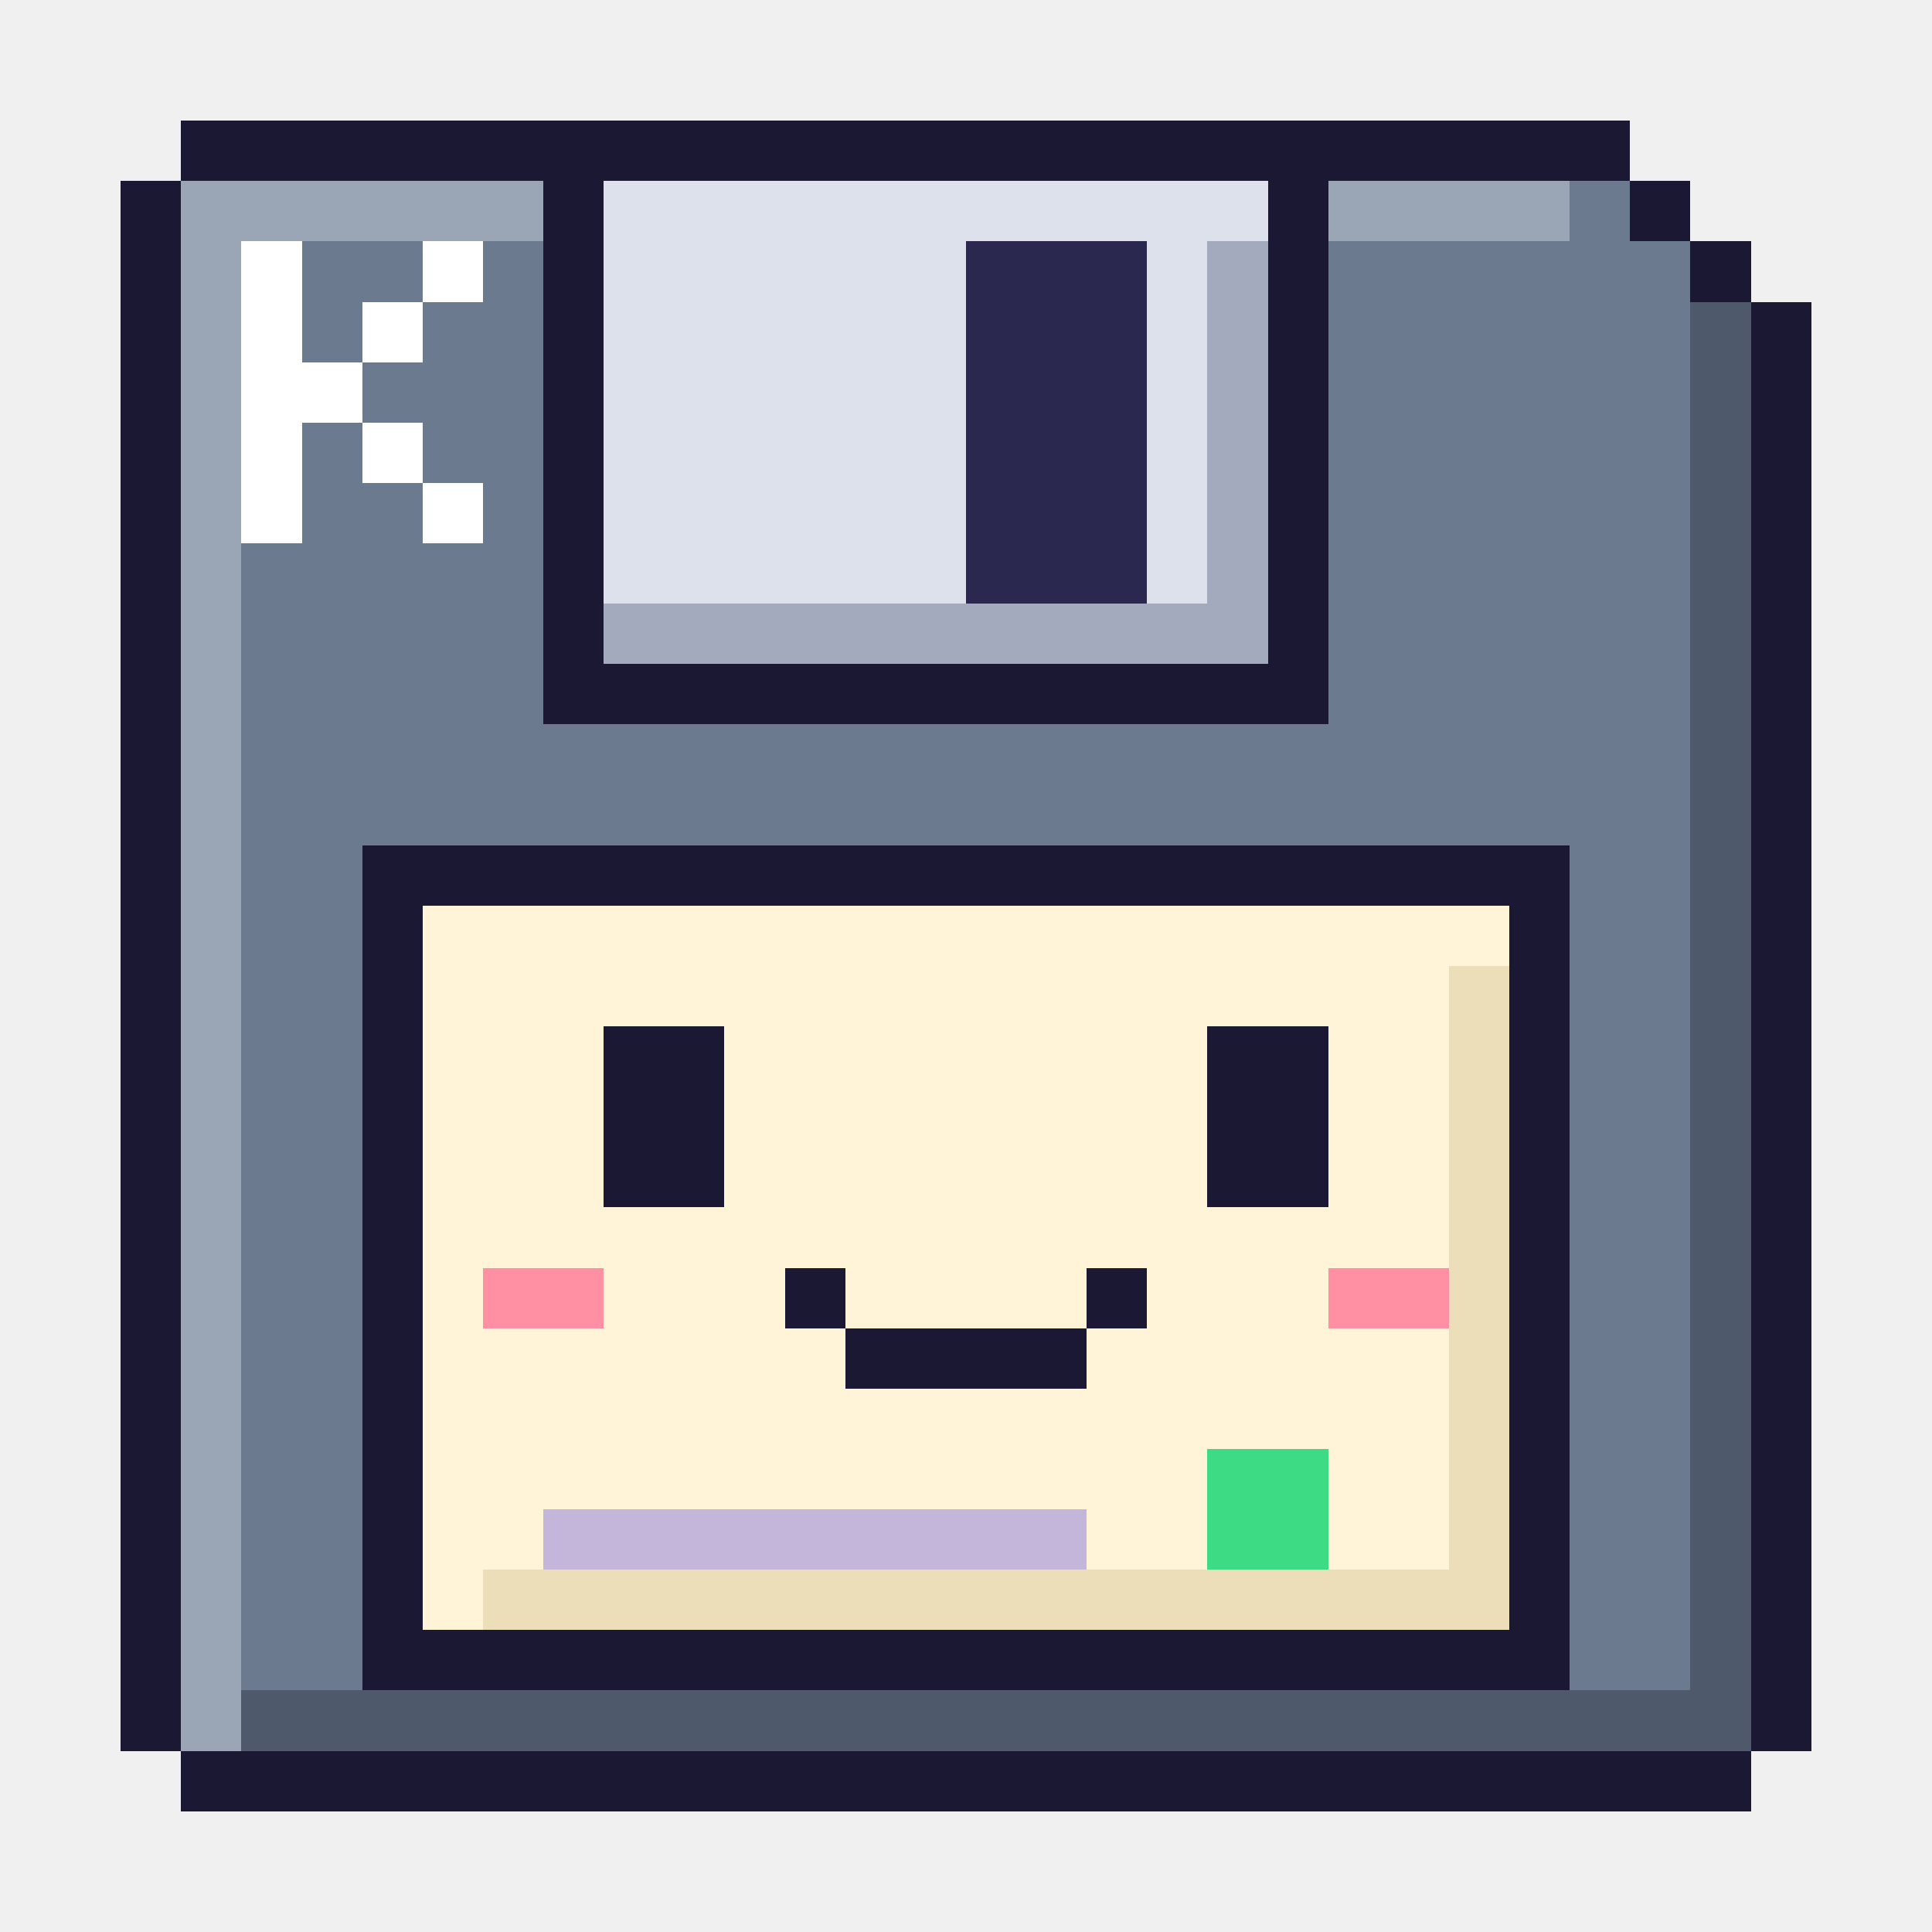
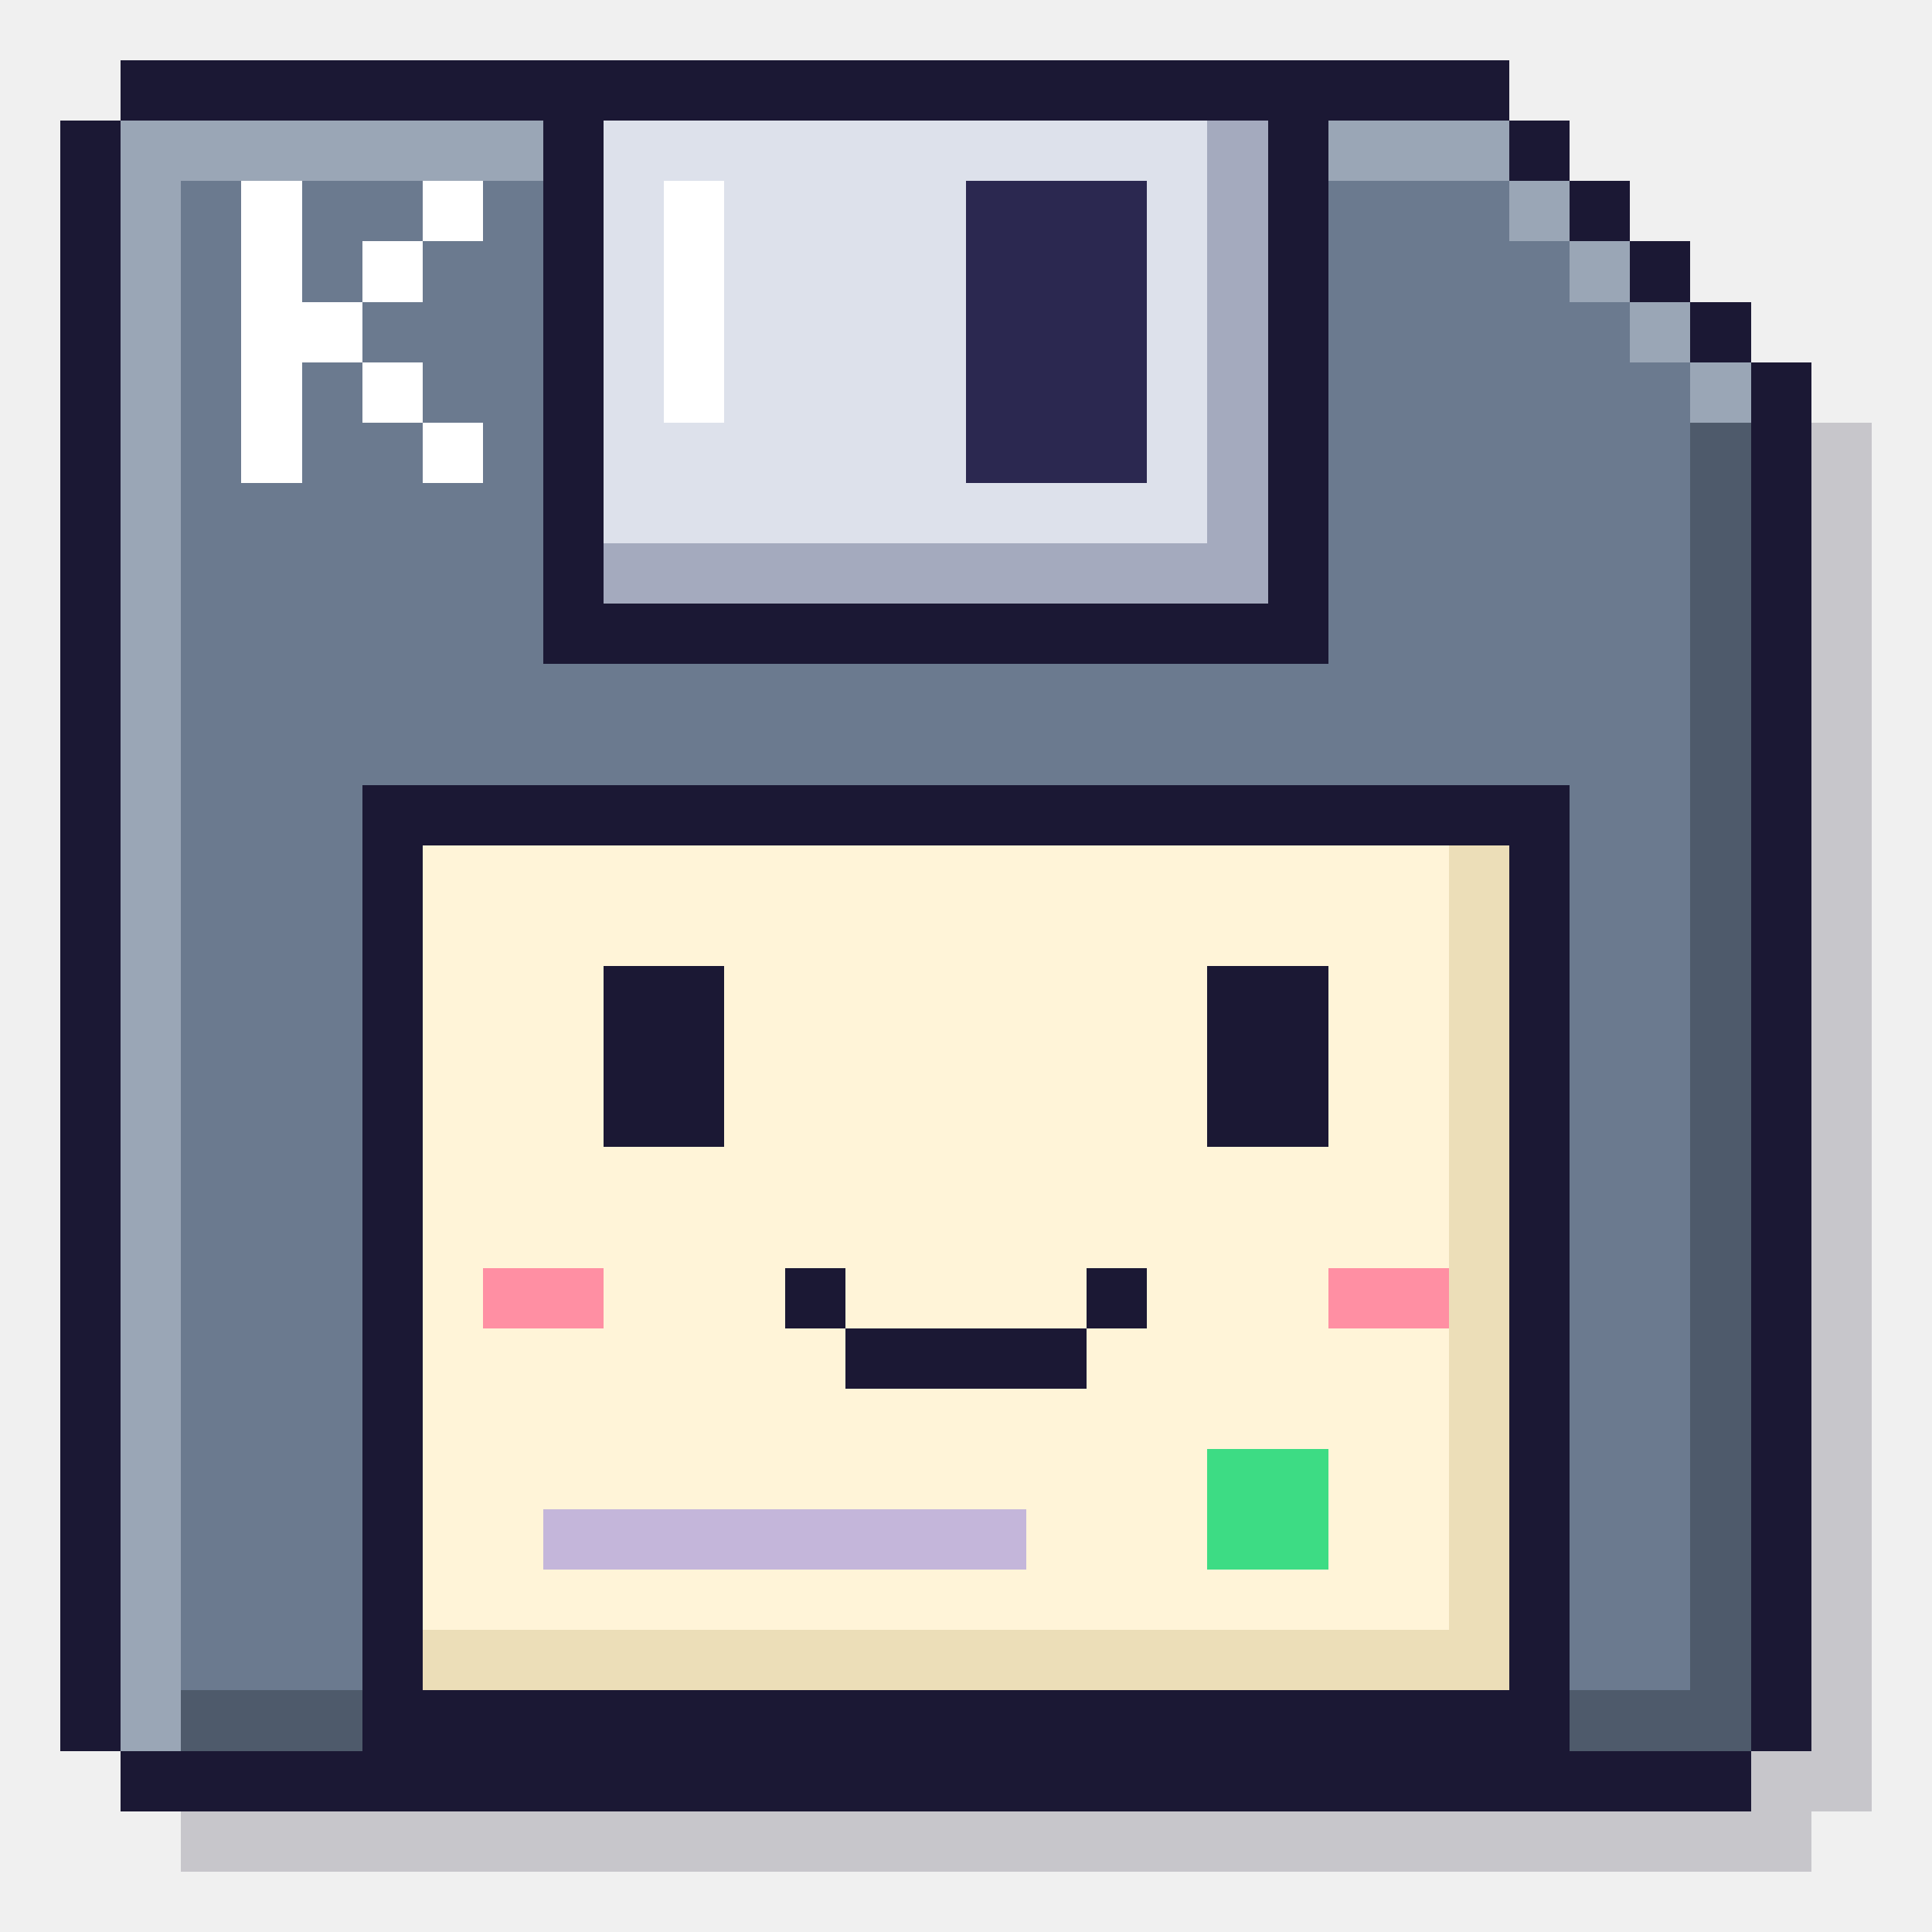
<svg xmlns="http://www.w3.org/2000/svg" viewBox="0 0 32 32" shape-rendering="crispEdges" role="img" aria-label="KiloNote (slate)">
  <g fill="#1B1834">
-     <rect x="3" y="2" width="24" height="1" />
-     <rect x="2" y="3" width="1" height="1" />
+     <rect x="2" y="1" width="23" height="1" />
+     <rect x="1" y="2" width="1" height="1" />
+     <rect x="9" y="2" width="1" height="1" />
+     <rect x="21" y="2" width="1" height="1" />
+     <rect x="25" y="2" width="1" height="1" />
+     <rect x="1" y="3" width="1" height="1" />
    <rect x="9" y="3" width="1" height="1" />
    <rect x="21" y="3" width="1" height="1" />
-     <rect x="27" y="3" width="1" height="1" />
-     <rect x="2" y="4" width="1" height="1" />
+     <rect x="26" y="3" width="1" height="1" />
+     <rect x="1" y="4" width="1" height="1" />
    <rect x="9" y="4" width="1" height="1" />
    <rect x="21" y="4" width="1" height="1" />
-     <rect x="28" y="4" width="1" height="1" />
-     <rect x="2" y="5" width="1" height="1" />
+     <rect x="27" y="4" width="1" height="1" />
+     <rect x="1" y="5" width="1" height="1" />
    <rect x="9" y="5" width="1" height="1" />
    <rect x="21" y="5" width="1" height="1" />
-     <rect x="29" y="5" width="1" height="1" />
-     <rect x="2" y="6" width="1" height="1" />
+     <rect x="28" y="5" width="1" height="1" />
+     <rect x="1" y="6" width="1" height="1" />
    <rect x="9" y="6" width="1" height="1" />
    <rect x="21" y="6" width="1" height="1" />
    <rect x="29" y="6" width="1" height="1" />
-     <rect x="2" y="7" width="1" height="1" />
+     <rect x="1" y="7" width="1" height="1" />
    <rect x="9" y="7" width="1" height="1" />
    <rect x="21" y="7" width="1" height="1" />
    <rect x="29" y="7" width="1" height="1" />
-     <rect x="2" y="8" width="1" height="1" />
+     <rect x="1" y="8" width="1" height="1" />
    <rect x="9" y="8" width="1" height="1" />
    <rect x="21" y="8" width="1" height="1" />
    <rect x="29" y="8" width="1" height="1" />
-     <rect x="2" y="9" width="1" height="1" />
+     <rect x="1" y="9" width="1" height="1" />
    <rect x="9" y="9" width="1" height="1" />
    <rect x="21" y="9" width="1" height="1" />
    <rect x="29" y="9" width="1" height="1" />
-     <rect x="2" y="10" width="1" height="1" />
-     <rect x="9" y="10" width="1" height="1" />
-     <rect x="21" y="10" width="1" height="1" />
+     <rect x="1" y="10" width="1" height="1" />
+     <rect x="9" y="10" width="13" height="1" />
    <rect x="29" y="10" width="1" height="1" />
-     <rect x="2" y="11" width="1" height="1" />
-     <rect x="9" y="11" width="13" height="1" />
+     <rect x="1" y="11" width="1" height="1" />
    <rect x="29" y="11" width="1" height="1" />
-     <rect x="2" y="12" width="1" height="1" />
+     <rect x="1" y="12" width="1" height="1" />
    <rect x="29" y="12" width="1" height="1" />
-     <rect x="2" y="13" width="1" height="1" />
+     <rect x="1" y="13" width="1" height="1" />
+     <rect x="6" y="13" width="20" height="1" />
    <rect x="29" y="13" width="1" height="1" />
-     <rect x="2" y="14" width="1" height="1" />
-     <rect x="6" y="14" width="20" height="1" />
+     <rect x="1" y="14" width="1" height="1" />
+     <rect x="6" y="14" width="1" height="1" />
+     <rect x="25" y="14" width="1" height="1" />
    <rect x="29" y="14" width="1" height="1" />
-     <rect x="2" y="15" width="1" height="1" />
+     <rect x="1" y="15" width="1" height="1" />
    <rect x="6" y="15" width="1" height="1" />
    <rect x="25" y="15" width="1" height="1" />
    <rect x="29" y="15" width="1" height="1" />
-     <rect x="2" y="16" width="1" height="1" />
+     <rect x="1" y="16" width="1" height="1" />
    <rect x="6" y="16" width="1" height="1" />
    <rect x="25" y="16" width="1" height="1" />
    <rect x="29" y="16" width="1" height="1" />
-     <rect x="2" y="17" width="1" height="1" />
+     <rect x="1" y="17" width="1" height="1" />
    <rect x="6" y="17" width="1" height="1" />
    <rect x="25" y="17" width="1" height="1" />
    <rect x="29" y="17" width="1" height="1" />
-     <rect x="2" y="18" width="1" height="1" />
+     <rect x="1" y="18" width="1" height="1" />
    <rect x="6" y="18" width="1" height="1" />
    <rect x="25" y="18" width="1" height="1" />
    <rect x="29" y="18" width="1" height="1" />
-     <rect x="2" y="19" width="1" height="1" />
+     <rect x="1" y="19" width="1" height="1" />
    <rect x="6" y="19" width="1" height="1" />
    <rect x="25" y="19" width="1" height="1" />
    <rect x="29" y="19" width="1" height="1" />
-     <rect x="2" y="20" width="1" height="1" />
+     <rect x="1" y="20" width="1" height="1" />
    <rect x="6" y="20" width="1" height="1" />
    <rect x="25" y="20" width="1" height="1" />
    <rect x="29" y="20" width="1" height="1" />
-     <rect x="2" y="21" width="1" height="1" />
+     <rect x="1" y="21" width="1" height="1" />
    <rect x="6" y="21" width="1" height="1" />
    <rect x="25" y="21" width="1" height="1" />
    <rect x="29" y="21" width="1" height="1" />
-     <rect x="2" y="22" width="1" height="1" />
+     <rect x="1" y="22" width="1" height="1" />
    <rect x="6" y="22" width="1" height="1" />
    <rect x="25" y="22" width="1" height="1" />
    <rect x="29" y="22" width="1" height="1" />
-     <rect x="2" y="23" width="1" height="1" />
+     <rect x="1" y="23" width="1" height="1" />
    <rect x="6" y="23" width="1" height="1" />
    <rect x="25" y="23" width="1" height="1" />
    <rect x="29" y="23" width="1" height="1" />
-     <rect x="2" y="24" width="1" height="1" />
+     <rect x="1" y="24" width="1" height="1" />
    <rect x="6" y="24" width="1" height="1" />
    <rect x="25" y="24" width="1" height="1" />
    <rect x="29" y="24" width="1" height="1" />
-     <rect x="2" y="25" width="1" height="1" />
+     <rect x="1" y="25" width="1" height="1" />
    <rect x="6" y="25" width="1" height="1" />
    <rect x="25" y="25" width="1" height="1" />
    <rect x="29" y="25" width="1" height="1" />
-     <rect x="2" y="26" width="1" height="1" />
+     <rect x="1" y="26" width="1" height="1" />
    <rect x="6" y="26" width="1" height="1" />
    <rect x="25" y="26" width="1" height="1" />
    <rect x="29" y="26" width="1" height="1" />
+     <rect x="1" y="27" width="1" height="1" />
+     <rect x="6" y="27" width="1" height="1" />
+     <rect x="25" y="27" width="1" height="1" />
+     <rect x="29" y="27" width="1" height="1" />
+     <rect x="1" y="28" width="1" height="1" />
+     <rect x="6" y="28" width="20" height="1" />
+     <rect x="29" y="28" width="1" height="1" />
+     <rect x="2" y="29" width="27" height="1" />
+   </g>
+   <g fill="#9AA6B6">
+     <rect x="2" y="2" width="7" height="1" />
+     <rect x="22" y="2" width="3" height="1" />
+     <rect x="2" y="3" width="1" height="1" />
+     <rect x="25" y="3" width="1" height="1" />
+     <rect x="2" y="4" width="1" height="1" />
+     <rect x="26" y="4" width="1" height="1" />
+     <rect x="2" y="5" width="1" height="1" />
+     <rect x="27" y="5" width="1" height="1" />
+     <rect x="2" y="6" width="1" height="1" />
+     <rect x="28" y="6" width="1" height="1" />
+     <rect x="2" y="7" width="1" height="1" />
+     <rect x="2" y="8" width="1" height="1" />
+     <rect x="2" y="9" width="1" height="1" />
+     <rect x="2" y="10" width="1" height="1" />
+     <rect x="2" y="11" width="1" height="1" />
+     <rect x="2" y="12" width="1" height="1" />
+     <rect x="2" y="13" width="1" height="1" />
+     <rect x="2" y="14" width="1" height="1" />
+     <rect x="2" y="15" width="1" height="1" />
+     <rect x="2" y="16" width="1" height="1" />
+     <rect x="2" y="17" width="1" height="1" />
+     <rect x="2" y="18" width="1" height="1" />
+     <rect x="2" y="19" width="1" height="1" />
+     <rect x="2" y="20" width="1" height="1" />
+     <rect x="2" y="21" width="1" height="1" />
+     <rect x="2" y="22" width="1" height="1" />
+     <rect x="2" y="23" width="1" height="1" />
+     <rect x="2" y="24" width="1" height="1" />
+     <rect x="2" y="25" width="1" height="1" />
+     <rect x="2" y="26" width="1" height="1" />
    <rect x="2" y="27" width="1" height="1" />
-     <rect x="6" y="27" width="20" height="1" />
-     <rect x="29" y="27" width="1" height="1" />
    <rect x="2" y="28" width="1" height="1" />
-     <rect x="29" y="28" width="1" height="1" />
-     <rect x="3" y="29" width="26" height="1" />
-   </g>
-   <g fill="#9AA6B6">
-     <rect x="3" y="3" width="6" height="1" />
-     <rect x="22" y="3" width="4" height="1" />
-     <rect x="3" y="4" width="1" height="1" />
-     <rect x="3" y="5" width="1" height="1" />
-     <rect x="3" y="6" width="1" height="1" />
-     <rect x="3" y="7" width="1" height="1" />
-     <rect x="3" y="8" width="1" height="1" />
-     <rect x="3" y="9" width="1" height="1" />
-     <rect x="3" y="10" width="1" height="1" />
-     <rect x="3" y="11" width="1" height="1" />
-     <rect x="3" y="12" width="1" height="1" />
-     <rect x="3" y="13" width="1" height="1" />
-     <rect x="3" y="14" width="1" height="1" />
-     <rect x="3" y="15" width="1" height="1" />
-     <rect x="3" y="16" width="1" height="1" />
-     <rect x="3" y="17" width="1" height="1" />
-     <rect x="3" y="18" width="1" height="1" />
-     <rect x="3" y="19" width="1" height="1" />
-     <rect x="3" y="20" width="1" height="1" />
-     <rect x="3" y="21" width="1" height="1" />
-     <rect x="3" y="22" width="1" height="1" />
-     <rect x="3" y="23" width="1" height="1" />
-     <rect x="3" y="24" width="1" height="1" />
-     <rect x="3" y="25" width="1" height="1" />
-     <rect x="3" y="26" width="1" height="1" />
-     <rect x="3" y="27" width="1" height="1" />
-     <rect x="3" y="28" width="1" height="1" />
  </g>
  <g fill="#DDE1EB">
-     <rect x="10" y="3" width="11" height="1" />
-     <rect x="10" y="4" width="6" height="1" />
+     <rect x="10" y="2" width="10" height="1" />
+     <rect x="10" y="3" width="1" height="1" />
+     <rect x="12" y="3" width="4" height="1" />
+     <rect x="19" y="3" width="1" height="1" />
+     <rect x="10" y="4" width="1" height="1" />
+     <rect x="12" y="4" width="4" height="1" />
    <rect x="19" y="4" width="1" height="1" />
-     <rect x="10" y="5" width="6" height="1" />
+     <rect x="10" y="5" width="1" height="1" />
+     <rect x="12" y="5" width="4" height="1" />
    <rect x="19" y="5" width="1" height="1" />
-     <rect x="10" y="6" width="6" height="1" />
+     <rect x="10" y="6" width="1" height="1" />
+     <rect x="12" y="6" width="4" height="1" />
    <rect x="19" y="6" width="1" height="1" />
    <rect x="10" y="7" width="6" height="1" />
    <rect x="19" y="7" width="1" height="1" />
-     <rect x="10" y="8" width="6" height="1" />
-     <rect x="19" y="8" width="1" height="1" />
-     <rect x="10" y="9" width="6" height="1" />
-     <rect x="19" y="9" width="1" height="1" />
-   </g>
-   <g fill="#6B7A8F">
-     <rect x="26" y="3" width="1" height="1" />
-     <rect x="5" y="4" width="2" height="1" />
-     <rect x="8" y="4" width="1" height="1" />
-     <rect x="22" y="4" width="6" height="1" />
-     <rect x="5" y="5" width="1" height="1" />
-     <rect x="7" y="5" width="2" height="1" />
-     <rect x="22" y="5" width="6" height="1" />
-     <rect x="6" y="6" width="3" height="1" />
-     <rect x="22" y="6" width="6" height="1" />
-     <rect x="5" y="7" width="1" height="1" />
-     <rect x="7" y="7" width="2" height="1" />
-     <rect x="22" y="7" width="6" height="1" />
-     <rect x="5" y="8" width="2" height="1" />
-     <rect x="8" y="8" width="1" height="1" />
-     <rect x="22" y="8" width="6" height="1" />
-     <rect x="4" y="9" width="5" height="1" />
-     <rect x="22" y="9" width="6" height="1" />
-     <rect x="4" y="10" width="5" height="1" />
-     <rect x="22" y="10" width="6" height="1" />
-     <rect x="4" y="11" width="5" height="1" />
-     <rect x="22" y="11" width="6" height="1" />
-     <rect x="4" y="12" width="24" height="1" />
-     <rect x="4" y="13" width="24" height="1" />
-     <rect x="4" y="14" width="2" height="1" />
-     <rect x="26" y="14" width="2" height="1" />
-     <rect x="4" y="15" width="2" height="1" />
-     <rect x="26" y="15" width="2" height="1" />
-     <rect x="4" y="16" width="2" height="1" />
-     <rect x="26" y="16" width="2" height="1" />
-     <rect x="4" y="17" width="2" height="1" />
-     <rect x="26" y="17" width="2" height="1" />
-     <rect x="4" y="18" width="2" height="1" />
-     <rect x="26" y="18" width="2" height="1" />
-     <rect x="4" y="19" width="2" height="1" />
-     <rect x="26" y="19" width="2" height="1" />
-     <rect x="4" y="20" width="2" height="1" />
-     <rect x="26" y="20" width="2" height="1" />
-     <rect x="4" y="21" width="2" height="1" />
-     <rect x="26" y="21" width="2" height="1" />
-     <rect x="4" y="22" width="2" height="1" />
-     <rect x="26" y="22" width="2" height="1" />
-     <rect x="4" y="23" width="2" height="1" />
-     <rect x="26" y="23" width="2" height="1" />
-     <rect x="4" y="24" width="2" height="1" />
-     <rect x="26" y="24" width="2" height="1" />
-     <rect x="4" y="25" width="2" height="1" />
-     <rect x="26" y="25" width="2" height="1" />
-     <rect x="4" y="26" width="2" height="1" />
-     <rect x="26" y="26" width="2" height="1" />
-     <rect x="4" y="27" width="2" height="1" />
-     <rect x="26" y="27" width="2" height="1" />
-   </g>
-   <g fill="#FFFFFF">
-     <rect x="4" y="4" width="1" height="1" />
-     <rect x="7" y="4" width="1" height="1" />
-     <rect x="4" y="5" width="1" height="1" />
-     <rect x="6" y="5" width="1" height="1" />
-     <rect x="4" y="6" width="2" height="1" />
-     <rect x="4" y="7" width="1" height="1" />
-     <rect x="6" y="7" width="1" height="1" />
-     <rect x="4" y="8" width="1" height="1" />
-     <rect x="7" y="8" width="1" height="1" />
-   </g>
-   <g fill="#2B2850">
-     <rect x="16" y="4" width="3" height="1" />
-     <rect x="16" y="5" width="3" height="1" />
-     <rect x="16" y="6" width="3" height="1" />
-     <rect x="16" y="7" width="3" height="1" />
-     <rect x="16" y="8" width="3" height="1" />
-     <rect x="16" y="9" width="3" height="1" />
+     <rect x="10" y="8" width="10" height="1" />
  </g>
  <g fill="#A4AABE">
+     <rect x="20" y="2" width="1" height="1" />
+     <rect x="20" y="3" width="1" height="1" />
    <rect x="20" y="4" width="1" height="1" />
    <rect x="20" y="5" width="1" height="1" />
    <rect x="20" y="6" width="1" height="1" />
    <rect x="20" y="7" width="1" height="1" />
    <rect x="20" y="8" width="1" height="1" />
-     <rect x="20" y="9" width="1" height="1" />
-     <rect x="10" y="10" width="11" height="1" />
+     <rect x="10" y="9" width="11" height="1" />
+   </g>
+   <g fill="#6B7A8F">
+     <rect x="3" y="3" width="1" height="1" />
+     <rect x="5" y="3" width="2" height="1" />
+     <rect x="8" y="3" width="1" height="1" />
+     <rect x="22" y="3" width="3" height="1" />
+     <rect x="3" y="4" width="1" height="1" />
+     <rect x="5" y="4" width="1" height="1" />
+     <rect x="7" y="4" width="2" height="1" />
+     <rect x="22" y="4" width="4" height="1" />
+     <rect x="3" y="5" width="1" height="1" />
+     <rect x="6" y="5" width="3" height="1" />
+     <rect x="22" y="5" width="5" height="1" />
+     <rect x="3" y="6" width="1" height="1" />
+     <rect x="5" y="6" width="1" height="1" />
+     <rect x="7" y="6" width="2" height="1" />
+     <rect x="22" y="6" width="6" height="1" />
+     <rect x="3" y="7" width="1" height="1" />
+     <rect x="5" y="7" width="2" height="1" />
+     <rect x="8" y="7" width="1" height="1" />
+     <rect x="22" y="7" width="6" height="1" />
+     <rect x="3" y="8" width="6" height="1" />
+     <rect x="22" y="8" width="6" height="1" />
+     <rect x="3" y="9" width="6" height="1" />
+     <rect x="22" y="9" width="6" height="1" />
+     <rect x="3" y="10" width="6" height="1" />
+     <rect x="22" y="10" width="6" height="1" />
+     <rect x="3" y="11" width="25" height="1" />
+     <rect x="3" y="12" width="25" height="1" />
+     <rect x="3" y="13" width="3" height="1" />
+     <rect x="26" y="13" width="2" height="1" />
+     <rect x="3" y="14" width="3" height="1" />
+     <rect x="26" y="14" width="2" height="1" />
+     <rect x="3" y="15" width="3" height="1" />
+     <rect x="26" y="15" width="2" height="1" />
+     <rect x="3" y="16" width="3" height="1" />
+     <rect x="26" y="16" width="2" height="1" />
+     <rect x="3" y="17" width="3" height="1" />
+     <rect x="26" y="17" width="2" height="1" />
+     <rect x="3" y="18" width="3" height="1" />
+     <rect x="26" y="18" width="2" height="1" />
+     <rect x="3" y="19" width="3" height="1" />
+     <rect x="26" y="19" width="2" height="1" />
+     <rect x="3" y="20" width="3" height="1" />
+     <rect x="26" y="20" width="2" height="1" />
+     <rect x="3" y="21" width="3" height="1" />
+     <rect x="26" y="21" width="2" height="1" />
+     <rect x="3" y="22" width="3" height="1" />
+     <rect x="26" y="22" width="2" height="1" />
+     <rect x="3" y="23" width="3" height="1" />
+     <rect x="26" y="23" width="2" height="1" />
+     <rect x="3" y="24" width="3" height="1" />
+     <rect x="26" y="24" width="2" height="1" />
+     <rect x="3" y="25" width="3" height="1" />
+     <rect x="26" y="25" width="2" height="1" />
+     <rect x="3" y="26" width="3" height="1" />
+     <rect x="26" y="26" width="2" height="1" />
+     <rect x="3" y="27" width="3" height="1" />
+     <rect x="26" y="27" width="2" height="1" />
+   </g>
+   <g fill="#FFFFFF">
+     <rect x="4" y="3" width="1" height="1" />
+     <rect x="7" y="3" width="1" height="1" />
+     <rect x="4" y="4" width="1" height="1" />
+     <rect x="6" y="4" width="1" height="1" />
+     <rect x="4" y="5" width="2" height="1" />
+     <rect x="4" y="6" width="1" height="1" />
+     <rect x="6" y="6" width="1" height="1" />
+     <rect x="4" y="7" width="1" height="1" />
+     <rect x="7" y="7" width="1" height="1" />
+   </g>
+   <g fill="#FFFFFF">
+     <rect x="11" y="3" width="1" height="1" />
+     <rect x="11" y="4" width="1" height="1" />
+     <rect x="11" y="5" width="1" height="1" />
+     <rect x="11" y="6" width="1" height="1" />
+   </g>
+   <g fill="#2B2850">
+     <rect x="16" y="3" width="3" height="1" />
+     <rect x="16" y="4" width="3" height="1" />
+     <rect x="16" y="5" width="3" height="1" />
+     <rect x="16" y="6" width="3" height="1" />
+     <rect x="16" y="7" width="3" height="1" />
  </g>
  <g fill="#4E5A6B">
-     <rect x="28" y="5" width="1" height="1" />
-     <rect x="28" y="6" width="1" height="1" />
    <rect x="28" y="7" width="1" height="1" />
    <rect x="28" y="8" width="1" height="1" />
    <rect x="28" y="9" width="1" height="1" />
    <rect x="28" y="10" width="1" height="1" />
    <rect x="28" y="11" width="1" height="1" />
    <rect x="28" y="12" width="1" height="1" />
    <rect x="28" y="13" width="1" height="1" />
    <rect x="28" y="14" width="1" height="1" />
    <rect x="28" y="15" width="1" height="1" />
    <rect x="28" y="16" width="1" height="1" />
    <rect x="28" y="17" width="1" height="1" />
    <rect x="28" y="18" width="1" height="1" />
    <rect x="28" y="19" width="1" height="1" />
    <rect x="28" y="20" width="1" height="1" />
    <rect x="28" y="21" width="1" height="1" />
    <rect x="28" y="22" width="1" height="1" />
    <rect x="28" y="23" width="1" height="1" />
    <rect x="28" y="24" width="1" height="1" />
    <rect x="28" y="25" width="1" height="1" />
    <rect x="28" y="26" width="1" height="1" />
    <rect x="28" y="27" width="1" height="1" />
-     <rect x="4" y="28" width="25" height="1" />
+     <rect x="3" y="28" width="3" height="1" />
+     <rect x="26" y="28" width="3" height="1" />
+   </g>
+   <g fill="#0E0B24" fill-opacity="0.18">
+     <rect x="30" y="7" width="1" height="1" />
+     <rect x="30" y="8" width="1" height="1" />
+     <rect x="30" y="9" width="1" height="1" />
+     <rect x="30" y="10" width="1" height="1" />
+     <rect x="30" y="11" width="1" height="1" />
+     <rect x="30" y="12" width="1" height="1" />
+     <rect x="30" y="13" width="1" height="1" />
+     <rect x="30" y="14" width="1" height="1" />
+     <rect x="30" y="15" width="1" height="1" />
+     <rect x="30" y="16" width="1" height="1" />
+     <rect x="30" y="17" width="1" height="1" />
+     <rect x="30" y="18" width="1" height="1" />
+     <rect x="30" y="19" width="1" height="1" />
+     <rect x="30" y="20" width="1" height="1" />
+     <rect x="30" y="21" width="1" height="1" />
+     <rect x="30" y="22" width="1" height="1" />
+     <rect x="30" y="23" width="1" height="1" />
+     <rect x="30" y="24" width="1" height="1" />
+     <rect x="30" y="25" width="1" height="1" />
+     <rect x="30" y="26" width="1" height="1" />
+     <rect x="30" y="27" width="1" height="1" />
+     <rect x="30" y="28" width="1" height="1" />
+     <rect x="29" y="29" width="2" height="1" />
+     <rect x="3" y="30" width="27" height="1" />
  </g>
  <g fill="#FFF4D8">
-     <rect x="7" y="15" width="18" height="1" />
-     <rect x="7" y="16" width="17" height="1" />
+     <rect x="7" y="14" width="17" height="1" />
+     <rect x="7" y="15" width="17" height="1" />
+     <rect x="7" y="16" width="3" height="1" />
+     <rect x="12" y="16" width="8" height="1" />
+     <rect x="22" y="16" width="2" height="1" />
    <rect x="7" y="17" width="3" height="1" />
    <rect x="12" y="17" width="8" height="1" />
    <rect x="22" y="17" width="2" height="1" />
    <rect x="7" y="18" width="3" height="1" />
    <rect x="12" y="18" width="8" height="1" />
    <rect x="22" y="18" width="2" height="1" />
-     <rect x="7" y="19" width="3" height="1" />
-     <rect x="12" y="19" width="8" height="1" />
-     <rect x="22" y="19" width="2" height="1" />
+     <rect x="7" y="19" width="17" height="1" />
    <rect x="7" y="20" width="17" height="1" />
    <rect x="7" y="21" width="1" height="1" />
    <rect x="10" y="21" width="3" height="1" />
    <rect x="14" y="21" width="4" height="1" />
    <rect x="19" y="21" width="3" height="1" />
    <rect x="7" y="22" width="7" height="1" />
    <rect x="18" y="22" width="6" height="1" />
    <rect x="7" y="23" width="17" height="1" />
    <rect x="7" y="24" width="13" height="1" />
    <rect x="22" y="24" width="2" height="1" />
    <rect x="7" y="25" width="2" height="1" />
-     <rect x="18" y="25" width="2" height="1" />
+     <rect x="17" y="25" width="3" height="1" />
    <rect x="22" y="25" width="2" height="1" />
-     <rect x="7" y="26" width="1" height="1" />
+     <rect x="7" y="26" width="17" height="1" />
  </g>
  <g fill="#ECDEB8">
+     <rect x="24" y="14" width="1" height="1" />
+     <rect x="24" y="15" width="1" height="1" />
    <rect x="24" y="16" width="1" height="1" />
    <rect x="24" y="17" width="1" height="1" />
    <rect x="24" y="18" width="1" height="1" />
    <rect x="24" y="19" width="1" height="1" />
    <rect x="24" y="20" width="1" height="1" />
    <rect x="24" y="21" width="1" height="1" />
    <rect x="24" y="22" width="1" height="1" />
    <rect x="24" y="23" width="1" height="1" />
    <rect x="24" y="24" width="1" height="1" />
    <rect x="24" y="25" width="1" height="1" />
-     <rect x="8" y="26" width="17" height="1" />
+     <rect x="24" y="26" width="1" height="1" />
+     <rect x="7" y="27" width="18" height="1" />
  </g>
  <g fill="#1B1834">
+     <rect x="10" y="16" width="2" height="1" />
+     <rect x="20" y="16" width="2" height="1" />
    <rect x="10" y="17" width="2" height="1" />
    <rect x="20" y="17" width="2" height="1" />
    <rect x="10" y="18" width="2" height="1" />
    <rect x="20" y="18" width="2" height="1" />
-     <rect x="10" y="19" width="2" height="1" />
-     <rect x="20" y="19" width="2" height="1" />
  </g>
  <g fill="#FF8FA3">
    <rect x="8" y="21" width="2" height="1" />
    <rect x="22" y="21" width="2" height="1" />
  </g>
  <g fill="#1B1834">
    <rect x="13" y="21" width="1" height="1" />
    <rect x="18" y="21" width="1" height="1" />
    <rect x="14" y="22" width="4" height="1" />
  </g>
  <g fill="#3DDC84">
    <rect x="20" y="24" width="2" height="1" />
    <rect x="20" y="25" width="2" height="1" />
  </g>
  <g fill="#C4B6DA">
-     <rect x="9" y="25" width="9" height="1" />
+     <rect x="9" y="25" width="8" height="1" />
  </g>
</svg>
